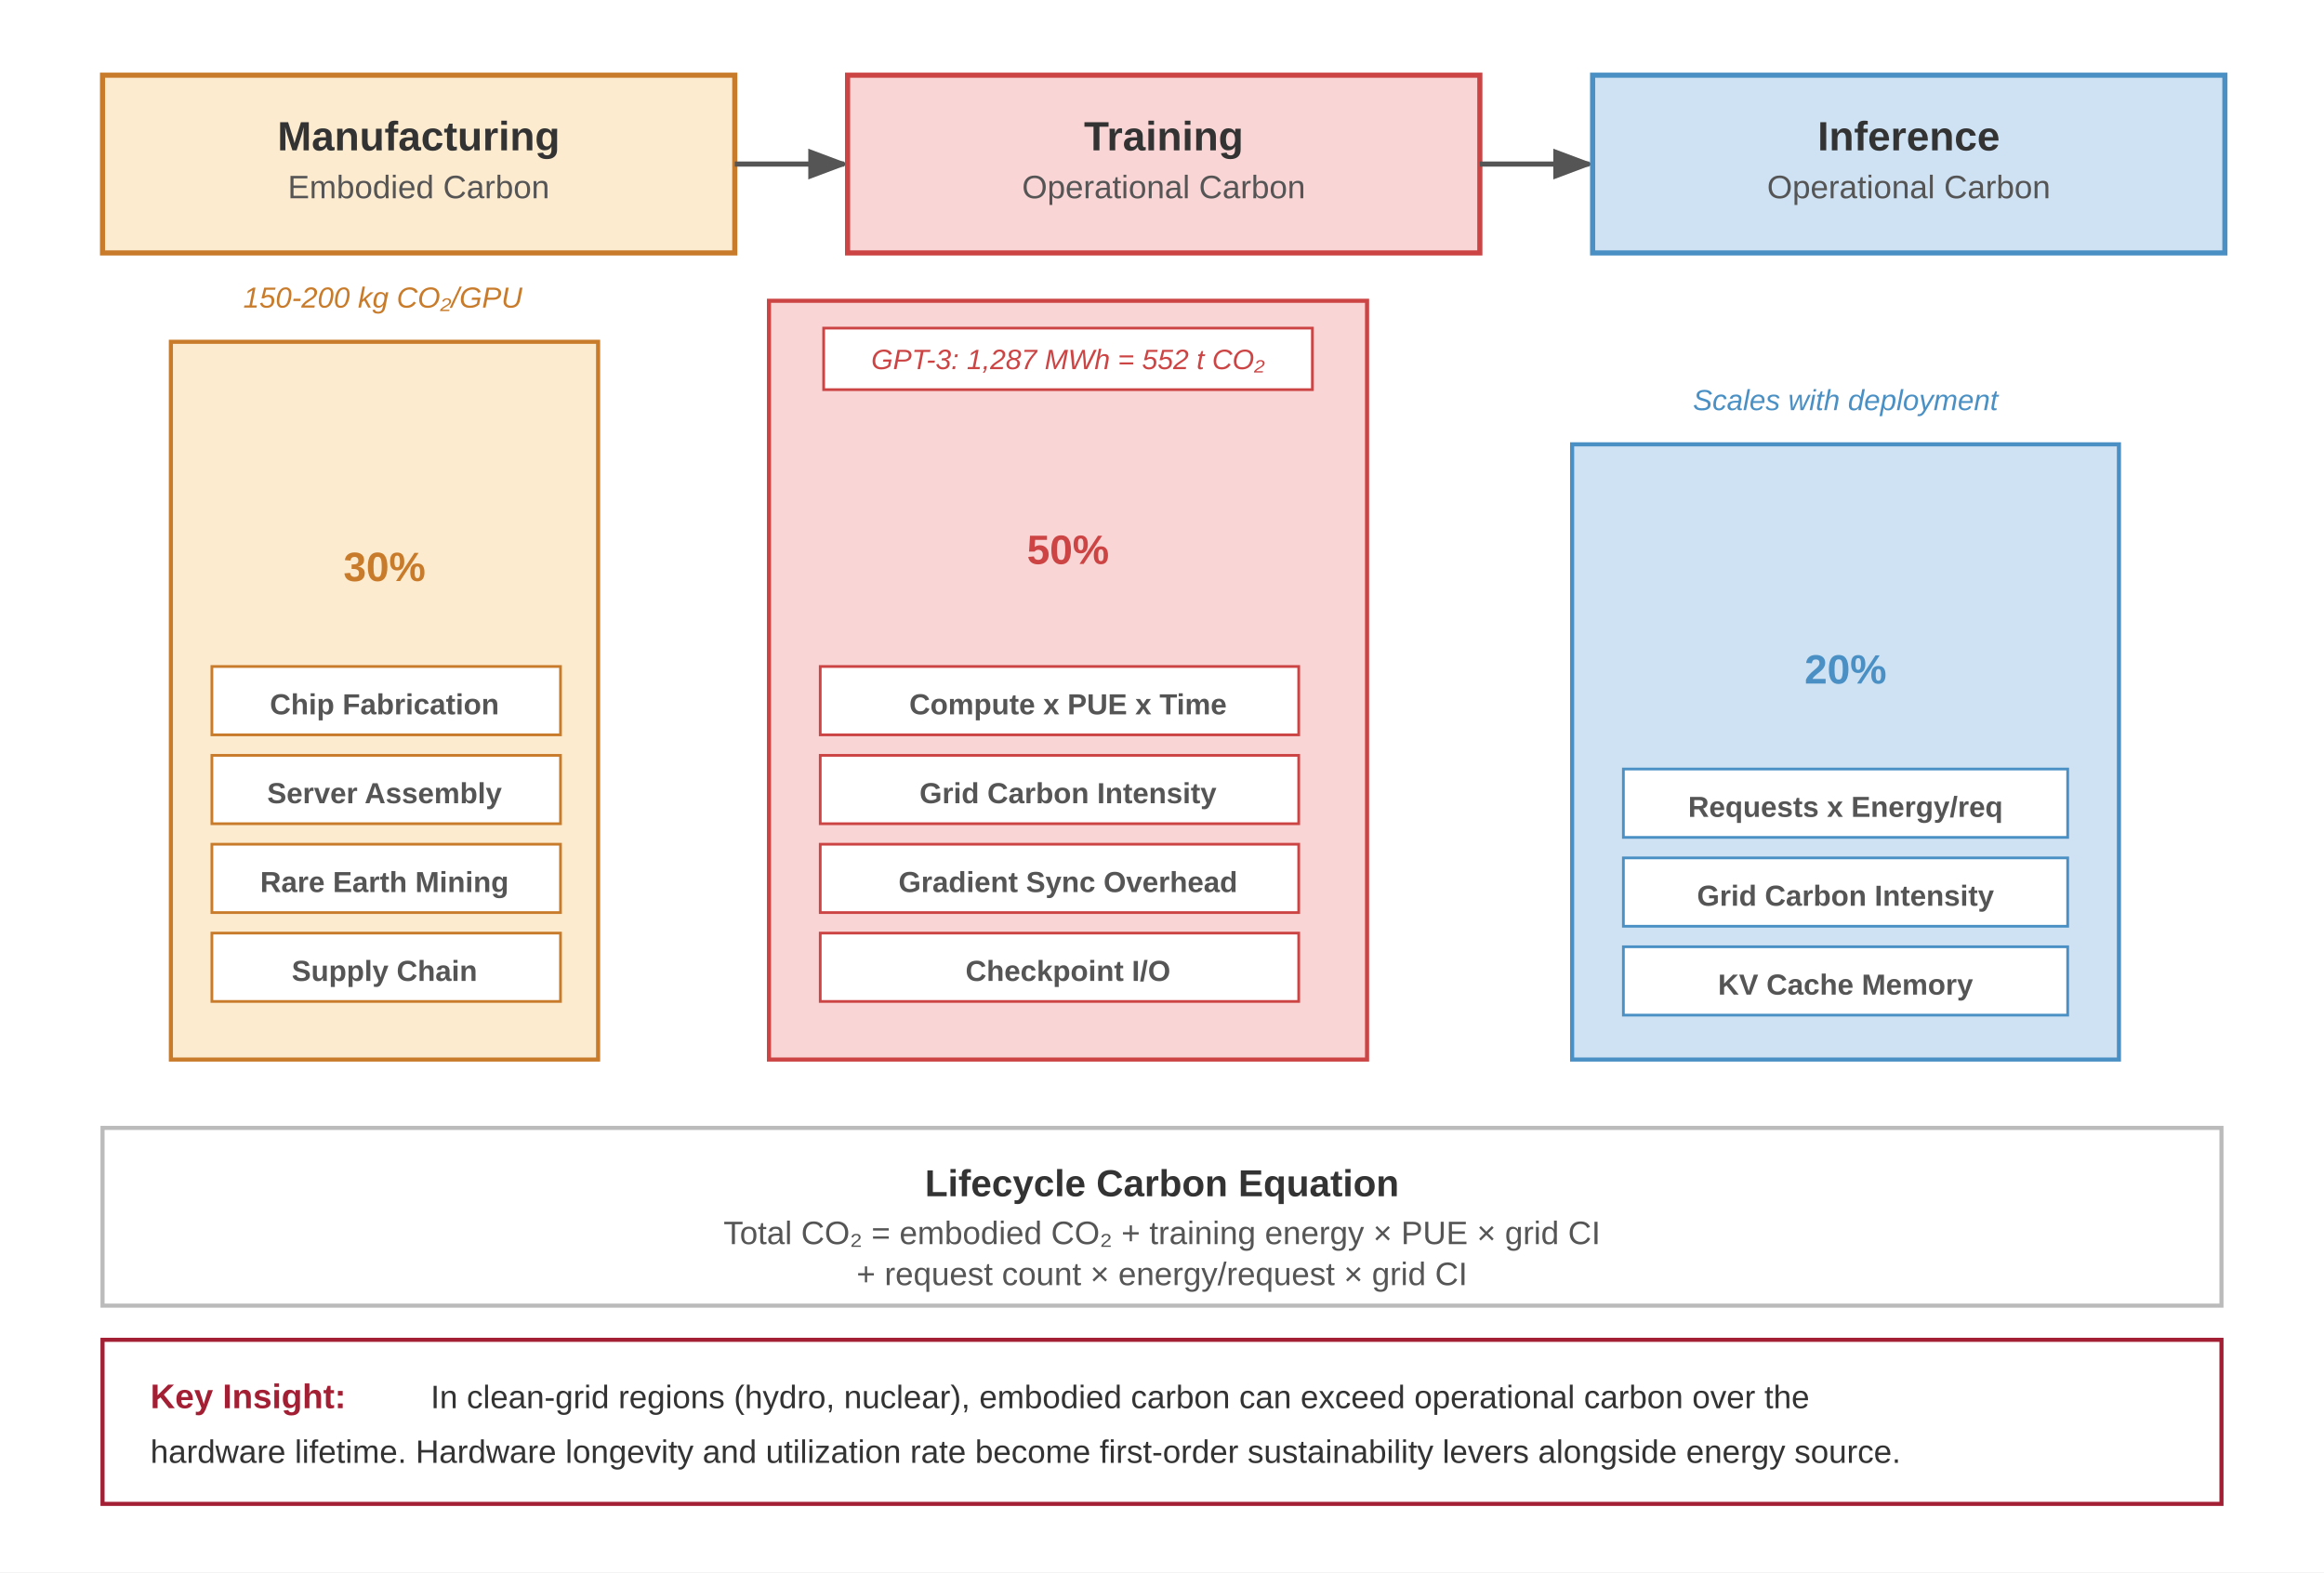
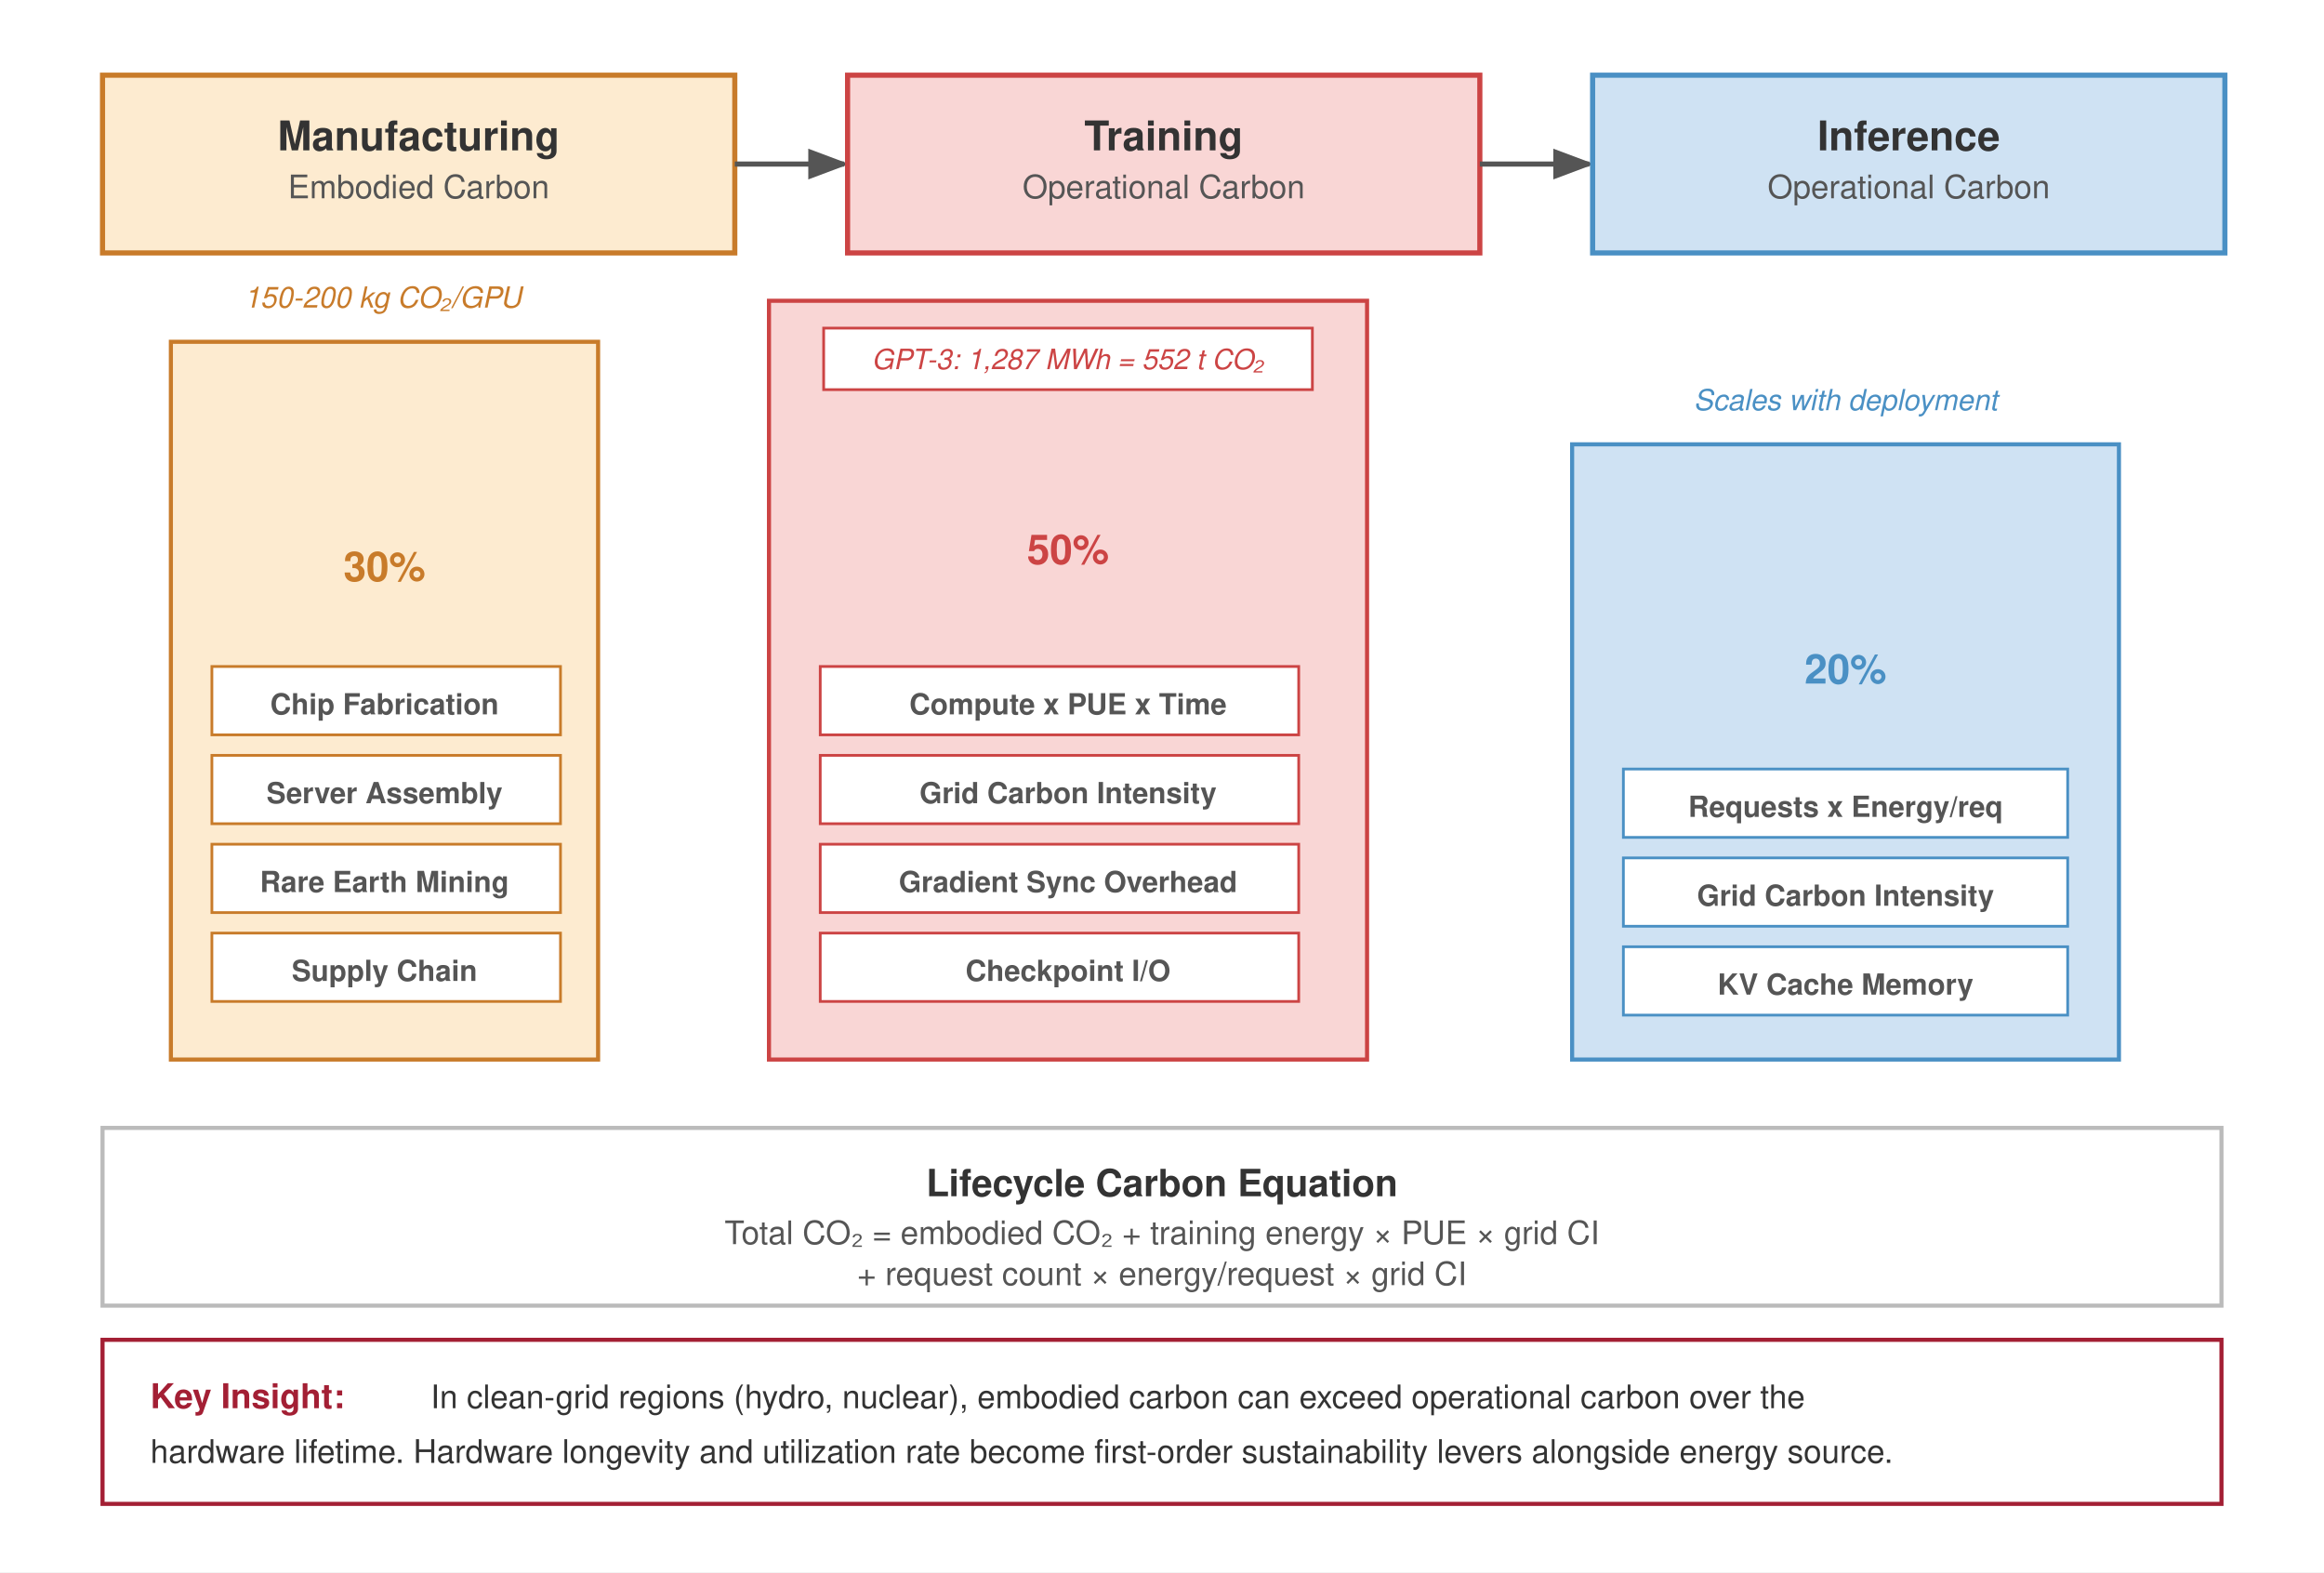
- <svg xmlns="http://www.w3.org/2000/svg" font-family="Arial, Helvetica, sans-serif" viewBox="0 0 680 460">
+ <svg xmlns="http://www.w3.org/2000/svg" font-family="Helvetica Neue, Helvetica, Arial, sans-serif" viewBox="0 0 680 460">
  <rect width="680" height="460" fill="#fff" />
  <defs>
    <marker id="arrow-cl" markerWidth="8" markerHeight="6" refX="7" refY="3" orient="auto">
      <path d="M0,0 L8,3 L0,6 Z" fill="#555" />
    </marker>
  </defs>
  <rect x="30" y="22" width="185" height="52" fill="#fdebd0" stroke="#c87b2a" stroke-width="1.5" />
  <text x="122.5" y="44" text-anchor="middle" font-size="12" font-weight="700" fill="#333">Manufacturing</text>
  <text x="122.5" y="58" text-anchor="middle" font-size="9.5" fill="#555">Embodied Carbon</text>
  <line x1="215" y1="48" x2="247" y2="48" stroke="#555" stroke-width="1.5" marker-end="url(#arrow-cl)" />
  <rect x="248" y="22" width="185" height="52" fill="#f9d6d5" stroke="#c44" stroke-width="1.5" />
  <text x="340.5" y="44" text-anchor="middle" font-size="12" font-weight="700" fill="#333">Training</text>
  <text x="340.5" y="58" text-anchor="middle" font-size="9.5" fill="#555">Operational Carbon</text>
  <line x1="433" y1="48" x2="465" y2="48" stroke="#555" stroke-width="1.5" marker-end="url(#arrow-cl)" />
  <rect x="466" y="22" width="185" height="52" fill="#cfe2f3" stroke="#4a90c4" stroke-width="1.5" />
  <text x="558.5" y="44" text-anchor="middle" font-size="12" font-weight="700" fill="#333">Inference</text>
  <text x="558.5" y="58" text-anchor="middle" font-size="9.5" fill="#555">Operational Carbon</text>
  <rect x="50" y="100" width="125" height="210" fill="#fdebd0" stroke="#c87b2a" stroke-width="1.2" />
  <text x="112.5" y="170" text-anchor="middle" font-size="12" font-weight="700" fill="#c87b2a">30%</text>
  <rect x="62" y="195" width="102" height="20" fill="#fff" stroke="#c87b2a" stroke-width="0.8" />
  <text x="112.5" y="209" text-anchor="middle" font-size="8.5" font-weight="600" fill="#555">Chip Fabrication</text>
  <rect x="62" y="221" width="102" height="20" fill="#fff" stroke="#c87b2a" stroke-width="0.8" />
  <text x="112.5" y="235" text-anchor="middle" font-size="8.5" font-weight="600" fill="#555">Server Assembly</text>
  <rect x="62" y="247" width="102" height="20" fill="#fff" stroke="#c87b2a" stroke-width="0.8" />
  <text x="112.5" y="261" text-anchor="middle" font-size="8.5" font-weight="600" fill="#555">Rare Earth Mining</text>
  <rect x="62" y="273" width="102" height="20" fill="#fff" stroke="#c87b2a" stroke-width="0.8" />
  <text x="112.5" y="287" text-anchor="middle" font-size="8.5" font-weight="600" fill="#555">Supply Chain</text>
  <text x="112" y="90" text-anchor="middle" font-size="8.5" fill="#c87b2a" font-style="italic">150-200 kg CO₂/GPU</text>
  <rect x="225" y="88" width="175" height="222" fill="#f9d6d5" stroke="#c44" stroke-width="1.2" />
  <text x="312.5" y="165" text-anchor="middle" font-size="12" font-weight="700" fill="#c44">50%</text>
  <rect x="240" y="195" width="140" height="20" fill="#fff" stroke="#c44" stroke-width="0.8" />
  <text x="312.5" y="209" text-anchor="middle" font-size="8.5" font-weight="600" fill="#555">Compute x PUE x Time</text>
  <rect x="240" y="221" width="140" height="20" fill="#fff" stroke="#c44" stroke-width="0.8" />
  <text x="312.5" y="235" text-anchor="middle" font-size="8.5" font-weight="600" fill="#555">Grid Carbon Intensity</text>
  <rect x="240" y="247" width="140" height="20" fill="#fff" stroke="#c44" stroke-width="0.8" />
  <text x="312.5" y="261" text-anchor="middle" font-size="8.5" font-weight="600" fill="#555">Gradient Sync Overhead</text>
  <rect x="240" y="273" width="140" height="20" fill="#fff" stroke="#c44" stroke-width="0.8" />
  <text x="312.5" y="287" text-anchor="middle" font-size="8.5" font-weight="600" fill="#555">Checkpoint I/O</text>
  <rect x="241" y="96" width="143" height="18" fill="#fff" stroke="#c44" stroke-width="0.8" />
  <text x="312.5" y="108" text-anchor="middle" font-size="8.2" fill="#c44" font-style="italic">GPT-3: 1,287 MWh = 552 t CO₂</text>
  <rect x="460" y="130" width="160" height="180" fill="#cfe2f3" stroke="#4a90c4" stroke-width="1.2" />
  <text x="540" y="200" text-anchor="middle" font-size="12" font-weight="700" fill="#4a90c4">20%</text>
  <rect x="475" y="225" width="130" height="20" fill="#fff" stroke="#4a90c4" stroke-width="0.8" />
  <text x="540" y="239" text-anchor="middle" font-size="8.5" font-weight="600" fill="#555">Requests x Energy/req</text>
  <rect x="475" y="251" width="130" height="20" fill="#fff" stroke="#4a90c4" stroke-width="0.8" />
  <text x="540" y="265" text-anchor="middle" font-size="8.5" font-weight="600" fill="#555">Grid Carbon Intensity</text>
  <rect x="475" y="277" width="130" height="20" fill="#fff" stroke="#4a90c4" stroke-width="0.8" />
  <text x="540" y="291" text-anchor="middle" font-size="8.5" font-weight="600" fill="#555">KV Cache Memory</text>
  <text x="540" y="120" text-anchor="middle" font-size="8.5" fill="#4a90c4" font-style="italic">Scales with deployment</text>
  <rect x="30" y="330" width="620" height="52" fill="#fff" stroke="#bbb" stroke-width="1.2" />
  <text x="340" y="350" text-anchor="middle" font-size="11" font-weight="700" fill="#333">Lifecycle Carbon Equation</text>
  <text x="340" y="364" text-anchor="middle" font-size="9.5" fill="#555">Total CO₂ = embodied CO₂ + training energy × PUE × grid CI</text>
  <text x="340" y="376" text-anchor="middle" font-size="9.5" fill="#555">+ request count × energy/request × grid CI</text>
  <rect x="30" y="392" width="620" height="48" fill="#fff" stroke="#a31f34" stroke-width="1.2" />
  <text x="44" y="412" font-size="10" font-weight="700" fill="#a31f34">Key Insight:</text>
  <text x="126" y="412" font-size="9.5" fill="#333">In clean-grid regions (hydro, nuclear), embodied carbon can exceed operational carbon over the</text>
  <text x="44" y="428" font-size="9.5" fill="#333">hardware lifetime. Hardware longevity and utilization rate become first-order sustainability levers alongside energy source.</text>
</svg>
